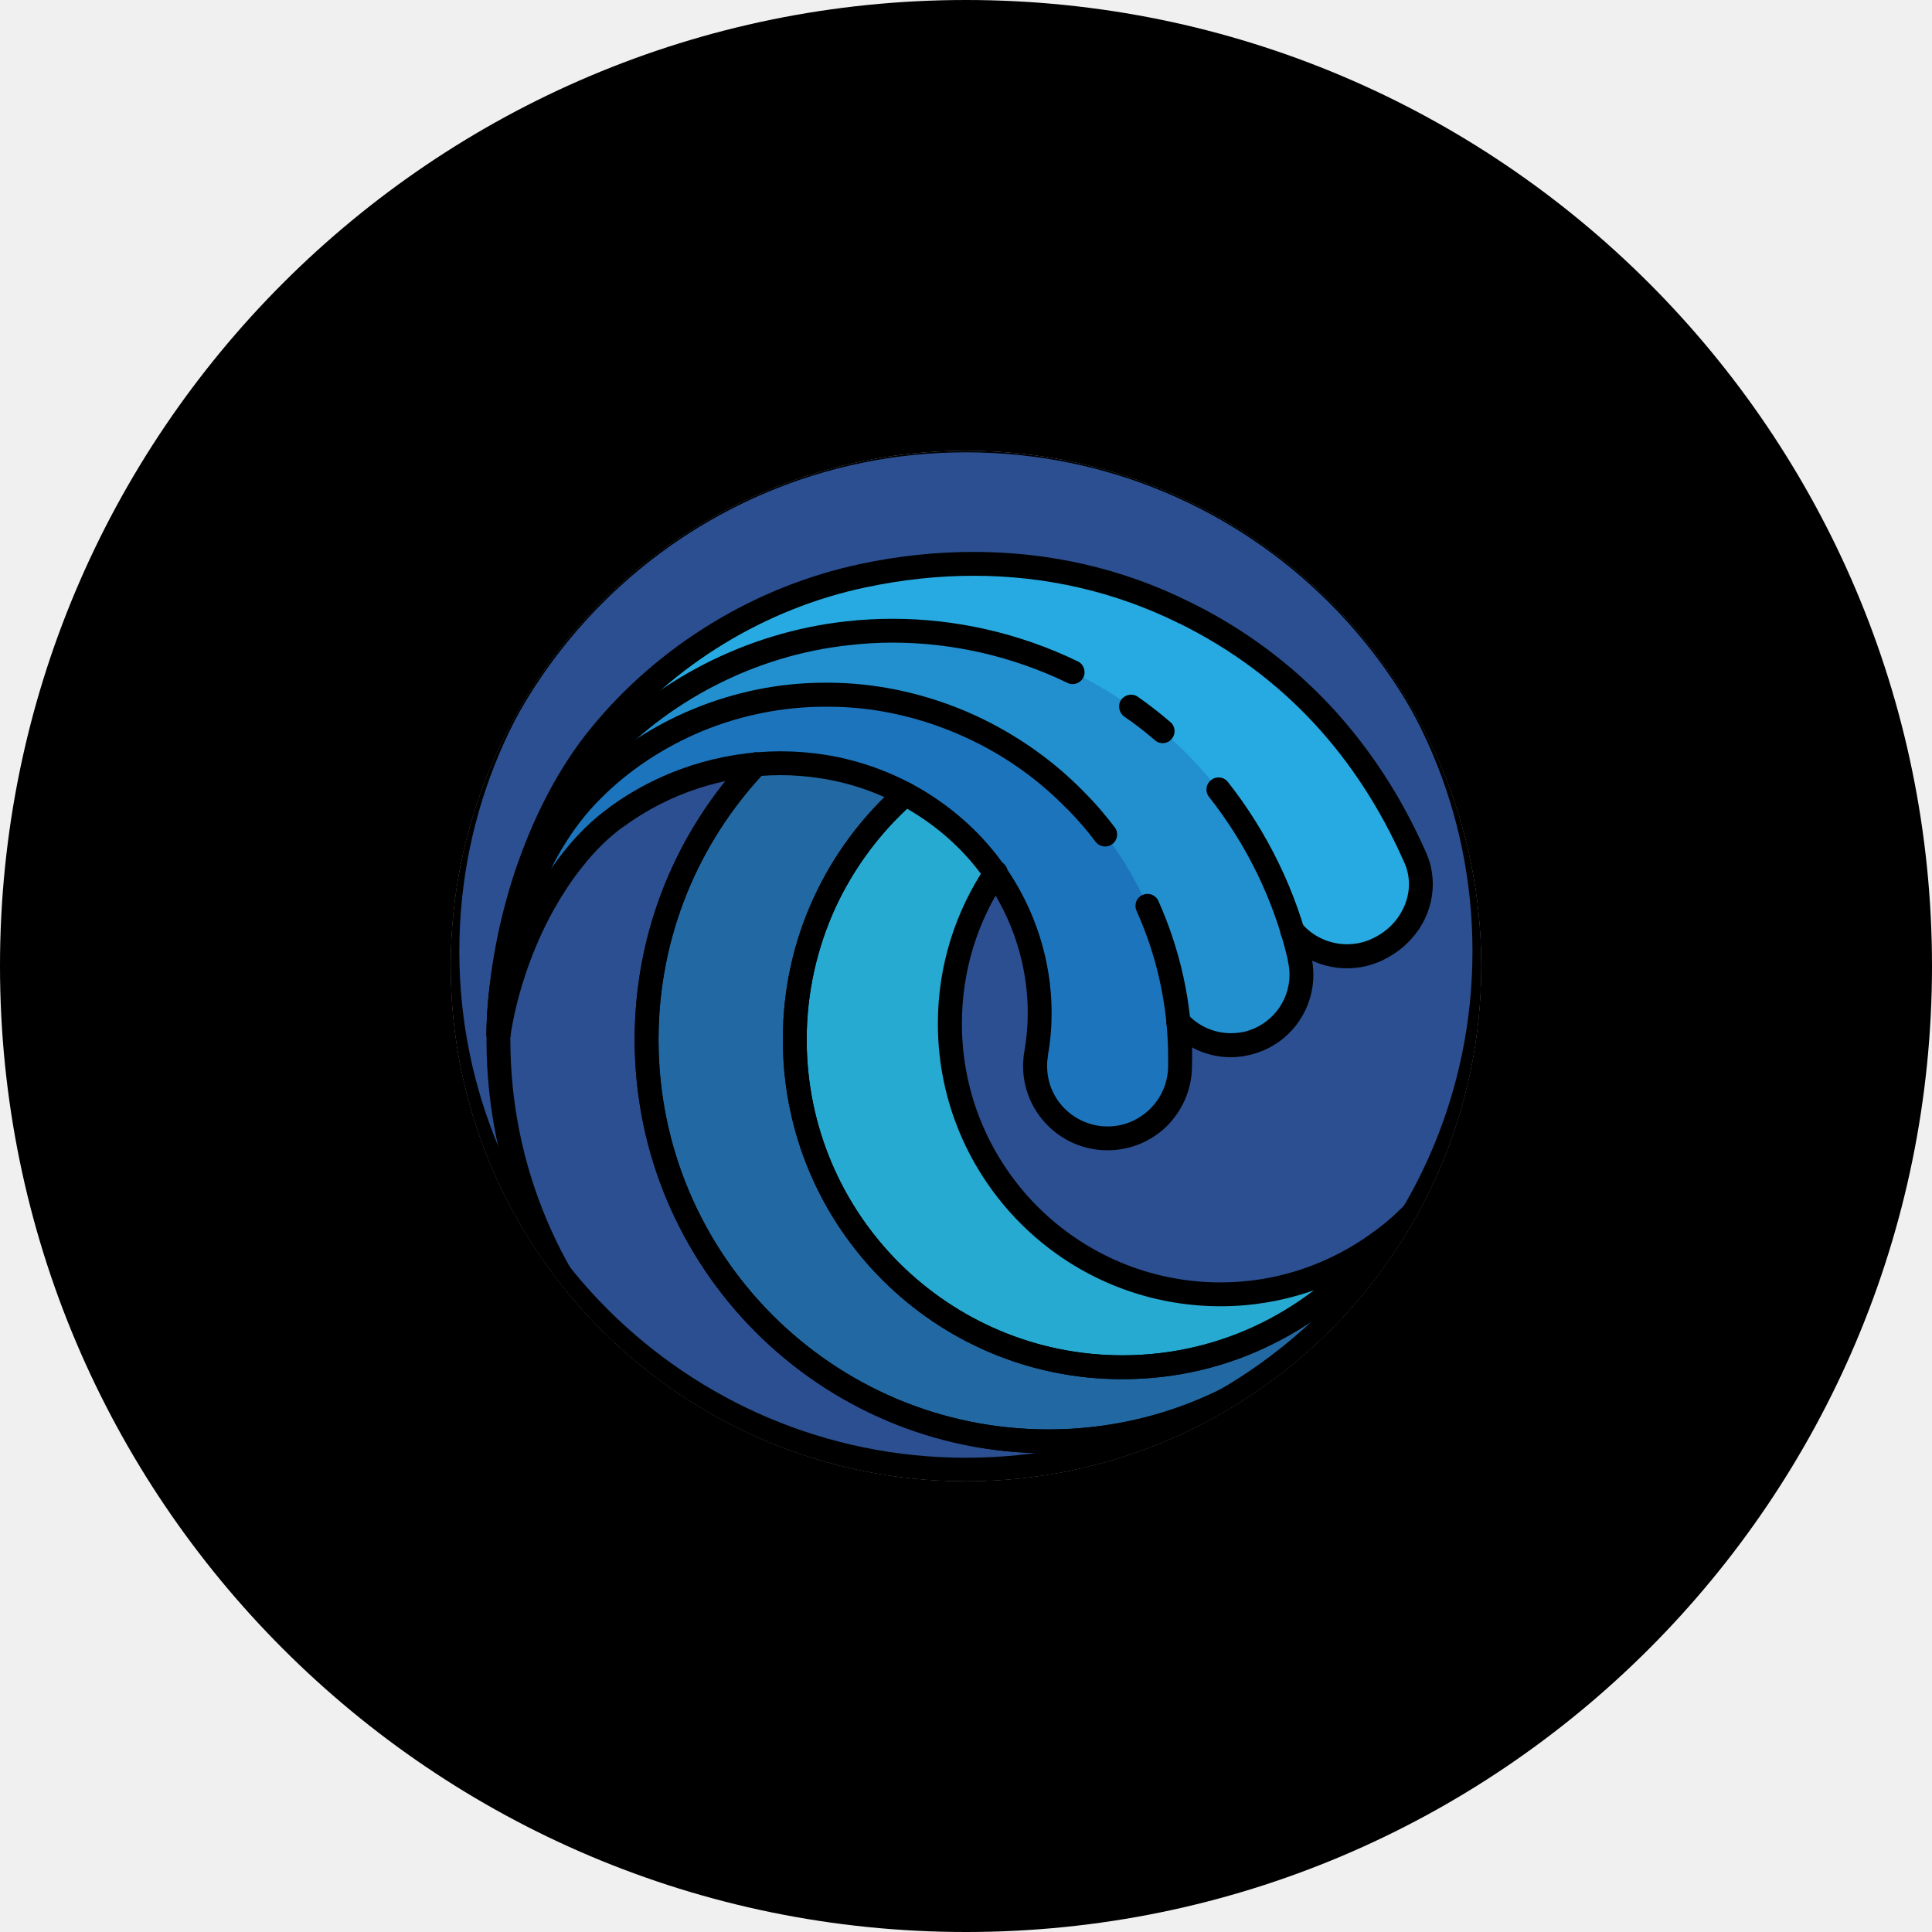
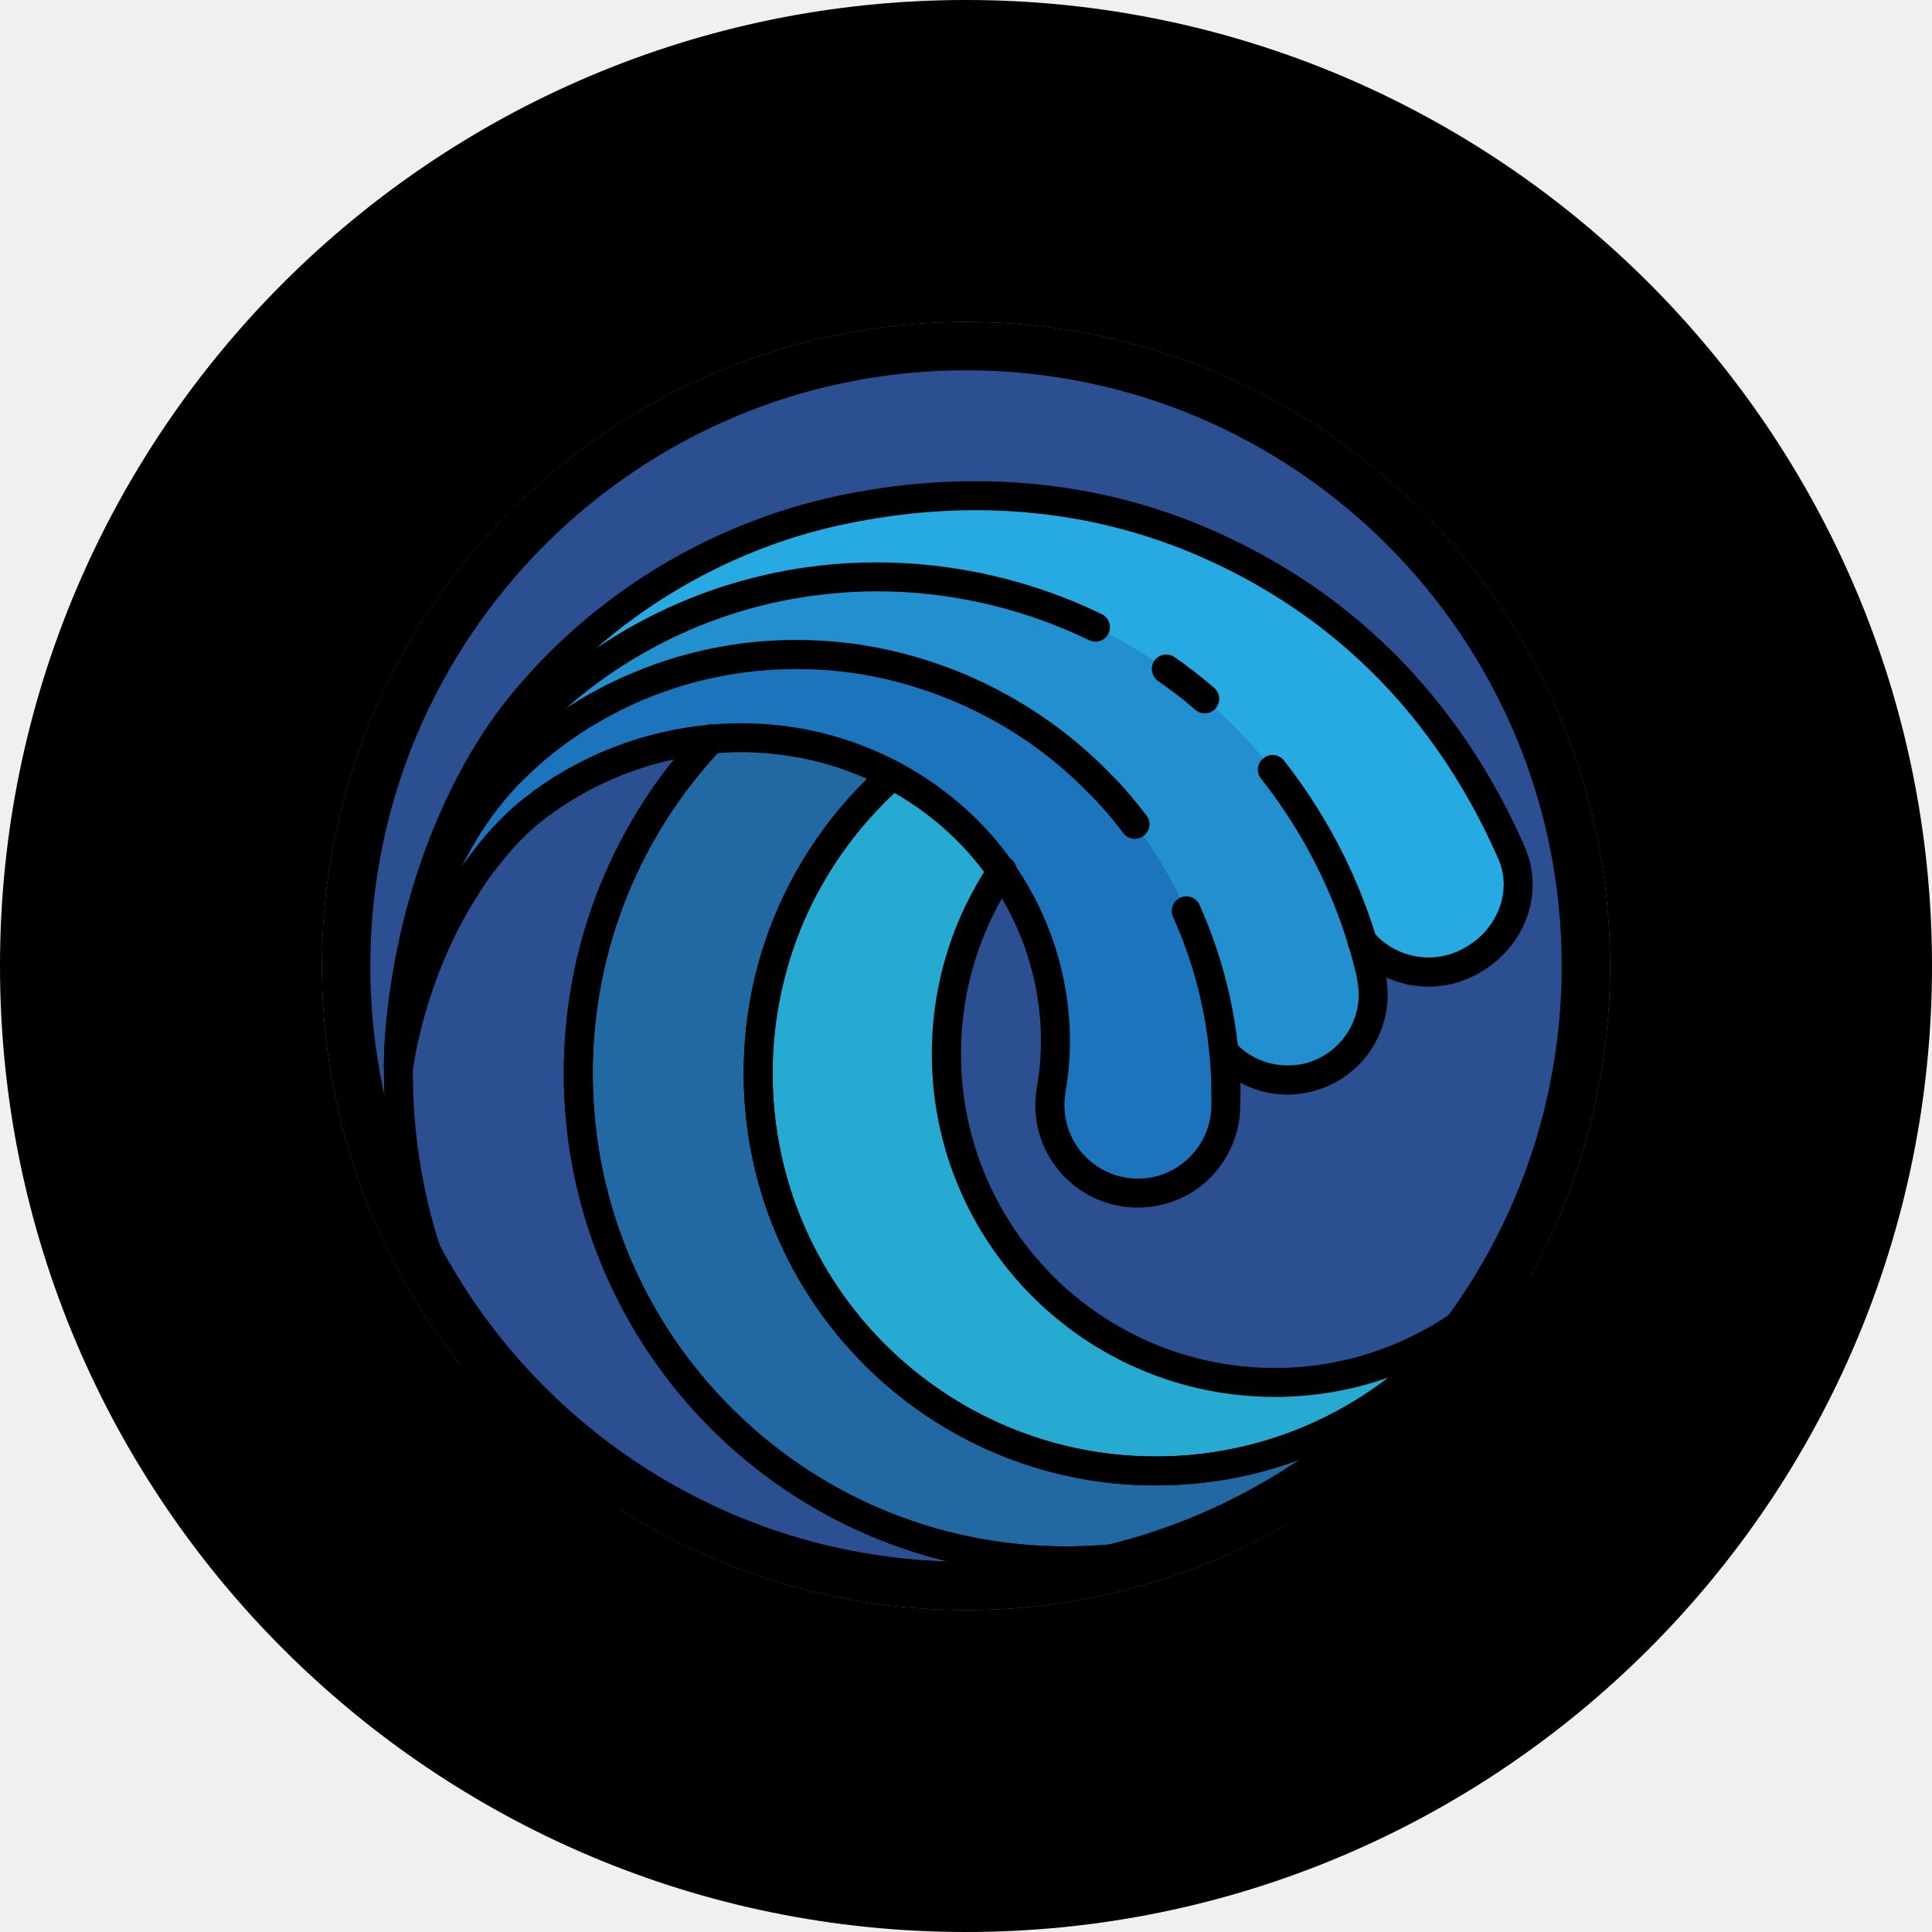
<svg xmlns="http://www.w3.org/2000/svg" style="isolation:isolate" viewBox="0 0 960 960" width="960pt" height="960pt">
-   <g>
+   <defs>
+     <clipPath id="_clipPath_bGosUCdHlAsR5oMJyyEMis8y15Cc3m8N">
+       <rect width="960" height="960" />
+     </clipPath>
+   </defs>
+   <g clip-path="url(#_clipPath_bGosUCdHlAsR5oMJyyEMis8y15Cc3m8N)">
    <g>
-       <g>
-         <g>
-           <path d=" M 737.591 472.684 C 737.591 614.981 622.297 730.275 480 730.275 C 337.703 730.275 222.312 614.981 222.312 472.684 C 222.312 330.388 337.703 214.996 480 214.996 C 622.297 214.996 737.591 330.388 737.591 472.684 Z " fill="rgb(43,79,144)" />
-           <path d=" M 557.705 679.379 C 467.762 679.379 394.913 606.531 394.913 516.587 C 394.913 426.644 467.762 353.796 557.705 353.796 C 590.438 353.796 620.84 363.509 646.288 380.119 C 658.235 383.81 669.308 389.152 679.604 395.757 C 643.083 347.968 585.678 316.983 520.892 316.983 C 410.649 316.983 321.288 406.344 321.288 516.587 C 321.288 626.831 410.649 716.191 520.892 716.191 C 598.985 716.191 666.491 671.22 699.224 605.851 C 694.951 610.027 690.288 613.815 685.432 617.409 C 655.613 655.096 609.573 679.379 557.705 679.379 L 557.705 679.379 Z " fill="rgb(34,105,163)" />
-           <path d=" M 472.035 508.623 C 472.035 434.318 532.256 374.096 606.464 374.096 C 620.354 374.096 633.758 376.233 646.288 380.119 C 620.84 363.509 590.438 353.796 557.705 353.796 C 467.762 353.796 394.913 426.644 394.913 516.587 C 394.913 606.531 467.762 679.379 557.705 679.379 C 609.573 679.379 655.613 655.096 685.432 617.409 C 663.286 633.533 635.992 643.149 606.464 643.149 C 532.256 643.149 472.035 582.928 472.035 508.623 L 472.035 508.623 Z " fill="rgb(39,170,209)" />
-           <path d=" M 247.663 514.256 C 248.246 465.302 266.021 404.595 298.462 365.257 C 330.71 325.919 377.236 296.877 429.103 285.999 C 484.079 274.343 539.347 279.88 588.689 304.454 C 641.917 330.582 679.507 372.931 702.527 424.605 L 702.818 425.382 C 711.269 443.156 702.235 463.457 684.461 471.81 C 666.588 480.163 645.414 472.49 637.061 454.618 C 636.381 453.355 635.798 451.801 635.409 450.538 C 622.782 411.492 596.071 375.942 560.133 352.339 C 524.486 328.542 479.32 316.983 434.543 321.063 C 389.765 324.948 345.474 344.86 311.575 377.302 C 277.482 409.646 254.171 465.691 247.663 514.256 Z " fill="rgb(39,170,225)" />
-           <path d=" M 247.663 514.256 C 247.857 469.673 265.147 413.046 296.617 378.37 C 327.796 343.5 372.768 319.897 421.236 314.652 C 469.607 309.116 520.795 321.84 561.978 351.076 C 603.259 380.021 634.05 425.187 645.705 475.792 L 645.899 477.055 C 649.979 495.898 637.838 514.548 618.994 518.627 C 599.957 522.609 581.21 510.565 577.422 491.528 C 577.034 489.974 576.937 488.225 576.839 486.671 C 574.217 451.801 556.151 417.417 528.371 392.066 C 500.883 366.617 462.808 350.882 422.693 350.202 C 382.675 349.231 341.394 363.703 309.05 391.191 C 276.608 418.485 253.879 469.965 247.663 514.256 L 247.663 514.256 Z " fill="rgb(34,144,207)" />
-           <path d=" M 247.663 514.256 C 247.469 474.335 264.078 422.273 294.286 392.648 C 324.105 362.732 367.328 344.666 411.911 345.249 C 456.494 345.346 502.049 364.286 534.685 397.991 C 567.612 431.306 587.33 479.386 586.358 528.632 L 586.358 530.283 C 585.97 550.195 569.555 566.027 549.643 565.638 C 529.731 565.25 513.899 548.835 514.384 528.923 C 514.384 527.078 514.579 525.038 514.87 523.289 C 520.309 493.082 513.219 459.96 493.89 433.055 C 474.949 406.15 444.159 386.529 409.192 380.993 C 374.419 375.165 336.343 383.81 305.941 406.15 C 275.54 428.198 253.491 474.724 247.663 514.256 L 247.663 514.256 Z " fill="rgb(28,117,188)" />
-           <path d=" M 241.738 516.587 C 241.738 583.51 268.838 644.12 312.741 687.926 C 356.547 731.829 417.156 758.929 484.079 758.929 C 535.947 758.929 584.027 742.611 623.365 714.832 C 662.703 687.052 693.494 647.811 710.686 601.965 C 711.754 599.343 710.686 596.332 708.355 594.778 C 705.926 593.321 702.721 593.709 700.778 595.749 C 698.933 597.789 697.088 599.732 695.145 601.577 C 694.659 602.063 694.271 602.645 693.979 603.228 C 678.05 634.893 653.67 661.701 623.948 680.544 C 594.129 699.388 558.773 710.266 520.892 710.266 C 467.373 710.266 419.002 688.606 383.938 653.542 C 348.873 618.478 327.213 570.107 327.213 516.587 C 327.213 465.205 347.222 418.582 379.858 383.907 C 382.092 381.478 381.995 377.69 379.567 375.456 C 377.236 373.222 373.447 373.319 371.213 375.748 C 336.538 412.56 315.363 462.097 315.363 516.587 C 315.363 573.312 338.383 624.791 375.584 661.992 C 412.688 699.096 464.168 722.213 520.892 722.116 C 561.104 722.213 598.597 710.558 630.261 690.549 C 661.926 670.637 687.666 642.178 704.567 608.57 L 699.224 605.851 L 703.401 610.221 C 705.538 608.085 707.578 606.045 709.52 603.908 L 705.149 599.829 L 699.613 597.789 C 683.198 641.303 653.961 678.699 616.566 705.118 C 579.074 731.538 533.519 747.079 484.079 747.079 C 420.459 747.079 362.86 721.242 321.094 679.573 C 279.425 637.807 253.588 580.208 253.588 516.587 C 253.588 513.285 250.965 510.662 247.663 510.662 C 244.361 510.662 241.738 513.285 241.738 516.587 L 241.738 516.587 Z " fill="rgb(0,0,0)" />
-           <path d=" M 371.213 375.748 C 336.538 412.56 315.363 462.097 315.363 516.587 C 315.363 573.312 338.383 624.791 375.584 661.992 C 412.688 699.096 464.168 722.213 520.892 722.116 C 561.104 722.213 598.597 710.558 630.261 690.549 C 661.926 670.637 687.666 642.178 704.567 608.57 C 705.926 605.948 705.149 602.84 702.818 601.091 C 700.487 599.343 697.282 599.634 695.145 601.577 C 691.065 605.559 686.597 609.153 681.935 612.553 C 681.449 612.941 681.061 613.233 680.769 613.718 C 666.394 631.882 648.134 646.84 627.153 657.233 C 606.27 667.626 582.667 673.454 557.705 673.454 C 514.384 673.454 475.241 655.873 446.781 627.511 C 418.419 599.149 400.838 559.908 400.838 516.587 C 400.838 493.179 405.986 471.033 415.117 451.024 C 424.344 431.112 437.554 413.434 453.775 399.059 C 456.3 396.922 456.494 393.134 454.357 390.706 C 452.123 388.18 448.432 387.986 445.907 390.123 C 428.424 405.567 414.242 424.605 404.335 446.07 C 394.428 467.536 388.988 491.43 388.988 516.587 C 388.988 563.21 407.832 605.365 438.428 635.961 C 468.927 666.46 511.179 685.401 557.705 685.304 C 584.61 685.304 609.961 679.087 632.495 667.82 C 655.03 656.65 674.65 640.623 690.094 621.1 L 685.432 617.409 L 688.928 622.169 C 693.979 618.478 698.836 614.495 703.401 610.221 L 699.224 605.851 L 693.979 603.228 C 678.05 634.893 653.67 661.701 623.948 680.544 C 594.129 699.388 558.773 710.266 520.892 710.266 C 467.373 710.266 419.002 688.606 383.938 653.542 C 348.873 618.478 327.213 570.107 327.213 516.587 C 327.213 465.205 347.222 418.582 379.858 383.907 C 382.092 381.478 381.995 377.69 379.567 375.456 C 377.236 373.222 373.447 373.319 371.213 375.748 L 371.213 375.748 Z " fill="rgb(0,0,0)" />
-           <path d=" M 445.907 390.123 C 428.424 405.567 414.242 424.605 404.335 446.07 C 394.428 467.536 388.988 491.43 388.988 516.587 C 388.988 563.21 407.832 605.365 438.428 635.961 C 468.927 666.46 511.179 685.401 557.705 685.304 C 584.61 685.304 609.961 679.087 632.495 667.82 C 655.03 656.65 674.65 640.623 690.094 621.1 C 691.94 618.769 691.745 615.467 689.705 613.233 C 687.666 611.096 684.363 610.804 681.935 612.553 C 660.663 627.996 634.729 637.224 606.464 637.224 C 571.012 637.224 538.861 622.848 515.55 599.537 C 492.336 576.226 477.96 544.173 477.96 508.623 C 477.96 482.009 485.925 457.435 499.718 436.94 C 501.563 434.22 500.883 430.529 498.163 428.684 C 495.444 426.838 491.753 427.616 489.907 430.335 C 474.852 452.675 466.013 479.678 466.013 508.623 C 466.013 547.378 481.748 582.539 507.197 607.988 C 532.548 633.339 567.709 649.074 606.464 649.074 C 637.352 649.074 665.811 638.972 688.928 622.169 L 685.432 617.409 L 680.769 613.718 C 666.394 631.882 648.134 646.84 627.153 657.233 C 606.27 667.626 582.667 673.454 557.705 673.454 C 514.384 673.454 475.241 655.873 446.781 627.511 C 418.419 599.149 400.838 559.908 400.838 516.587 C 400.838 493.179 405.986 471.033 415.117 451.024 C 424.344 431.112 437.554 413.434 453.775 399.059 C 456.3 396.922 456.494 393.134 454.357 390.706 C 452.123 388.18 448.335 387.986 445.907 390.123 L 445.907 390.123 Z " fill="rgb(0,0,0)" />
-           <path d=" M 253.588 514.353 C 253.879 490.556 258.347 463.651 266.798 438.009 C 275.151 412.366 287.487 387.986 303.028 369.046 C 334.401 330.679 379.858 302.414 430.269 291.827 C 448.238 288.038 466.11 286.096 483.885 286.096 C 519.338 286.096 553.917 293.866 585.97 309.796 L 586.067 309.796 C 612.001 322.617 634.147 339.226 652.602 359.041 C 671.056 378.856 685.82 401.779 697.088 427.033 L 702.527 424.605 L 697.088 426.936 L 697.379 427.713 L 697.476 427.907 C 699.321 431.695 700.099 435.58 700.099 439.368 C 700.099 444.905 698.35 450.247 695.242 455.006 C 692.134 459.766 687.569 463.748 681.935 466.371 C 677.856 468.313 673.582 469.187 669.308 469.187 C 660.663 469.187 652.31 465.399 646.677 458.697 C 644.54 456.172 640.752 455.881 638.226 458.017 C 635.798 460.057 635.409 463.845 637.546 466.371 C 645.511 475.792 657.167 481.135 669.308 481.135 C 675.233 481.135 681.255 479.872 686.986 477.152 C 694.562 473.558 700.778 468.119 705.149 461.611 C 709.52 455.006 711.948 447.333 711.948 439.368 C 711.948 433.832 710.783 428.198 708.258 422.856 L 702.818 425.382 L 708.355 423.148 L 708.063 422.273 L 707.966 422.176 C 696.213 395.854 680.672 371.765 661.246 350.882 C 641.82 330.096 618.509 312.515 591.215 299.111 L 591.312 299.208 C 557.608 282.308 521.086 274.246 483.885 274.246 C 465.236 274.246 446.49 276.189 427.841 280.171 C 374.613 291.438 327.019 321.063 293.897 361.469 C 277.094 381.867 264.272 407.509 255.433 434.318 C 246.692 461.126 242.029 489.099 241.738 514.256 C 241.738 517.462 244.361 520.181 247.663 520.181 C 250.868 520.278 253.588 517.656 253.588 514.353 L 253.588 514.353 Z " fill="rgb(0,0,0)" />
-           <path d=" M 600.734 395.951 C 619.383 419.554 633.078 447.43 639.975 477.152 L 645.705 475.792 L 639.877 476.57 L 639.975 477.735 L 640.072 478.221 Q 640.752 481.329 640.752 484.34 C 640.752 491.042 638.42 497.453 634.341 502.503 C 630.261 507.554 624.531 511.342 617.732 512.799 Q 614.623 513.382 611.612 513.382 C 603.259 513.382 595.294 509.788 589.952 503.766 C 587.718 501.338 583.93 501.144 581.502 503.378 C 579.074 505.514 578.879 509.303 581.113 511.731 C 588.787 520.181 599.859 525.329 611.612 525.329 Q 615.886 525.329 620.16 524.358 C 629.776 522.318 637.935 517.073 643.666 509.885 C 649.299 502.795 652.602 493.859 652.602 484.34 Q 652.602 480.066 651.727 475.792 L 645.899 477.055 L 651.824 476.278 L 651.63 475.015 C 651.63 474.821 651.63 474.724 651.533 474.433 C 644.248 442.962 629.776 413.532 610.155 388.569 C 608.116 385.946 604.328 385.558 601.802 387.598 C 599.18 389.637 598.694 393.328 600.734 395.951 L 600.734 395.951 Z " fill="rgb(0,0,0)" />
-           <path d=" M 558.579 356.03 Q 566.544 361.469 573.828 367.783 C 576.354 370.017 580.045 369.726 582.182 367.2 C 584.318 364.772 584.124 360.984 581.599 358.847 Q 573.828 352.145 565.378 346.22 C 562.755 344.374 559.064 345.054 557.122 347.677 C 555.276 350.397 555.956 354.087 558.579 356.03 Z " fill="rgb(0,0,0)" />
-           <path d=" M 253.588 514.256 C 253.685 492.79 257.959 467.925 266.021 444.516 C 274.083 421.011 286.03 398.865 300.988 382.353 L 301.085 382.255 C 331.196 348.648 374.904 325.628 421.916 320.577 Q 432.697 319.315 443.576 319.315 C 473.201 319.315 503.117 326.114 530.411 339.324 C 533.325 340.781 536.919 339.518 538.376 336.507 C 539.736 333.593 538.473 329.999 535.559 328.639 C 506.711 314.652 474.949 307.465 443.576 307.465 Q 432.017 307.465 420.556 308.727 L 420.653 308.727 C 370.631 314.167 324.396 338.449 292.149 374.388 L 292.246 374.291 C 275.734 392.454 263.301 415.96 254.754 440.631 C 246.303 465.302 241.835 491.236 241.738 514.256 C 241.738 517.559 244.361 520.181 247.663 520.181 C 250.965 520.278 253.588 517.559 253.588 514.256 L 253.588 514.256 Z " fill="rgb(0,0,0)" />
-           <path d=" M 564.698 452.481 C 574.897 475.113 580.433 499.978 580.433 525.329 Q 580.433 526.883 580.433 528.535 L 580.433 530.186 C 580.239 538.442 576.839 545.727 571.4 551.069 C 565.961 556.411 558.579 559.714 550.42 559.714 Q 550.128 559.714 549.74 559.714 C 541.581 559.519 534.199 556.12 528.857 550.68 C 523.515 545.241 520.309 537.859 520.309 529.7 Q 520.309 529.409 520.309 529.02 L 520.309 528.923 C 520.309 527.563 520.504 525.815 520.795 524.261 L 520.698 524.358 C 521.961 517.462 522.543 510.371 522.543 503.281 C 522.543 477.735 514.579 451.704 498.746 429.558 C 488.839 415.474 475.726 403.333 460.671 393.911 C 445.616 384.587 428.424 377.982 410.163 375.068 C 402.878 373.902 395.399 373.319 387.92 373.319 C 358.101 373.319 327.796 382.741 302.445 401.39 L 302.542 401.39 C 294.383 407.218 286.904 414.697 280.202 423.05 C 270.1 435.677 261.65 450.636 255.142 466.176 C 248.634 481.815 244.069 498.035 241.835 513.382 L 247.663 514.256 L 253.588 514.256 Q 253.588 513.965 253.588 513.576 C 253.588 494.539 257.667 472.199 265.341 451.316 C 269.129 440.825 273.888 430.627 279.425 421.399 C 284.961 412.172 291.372 403.819 298.462 396.825 C 312.546 382.644 329.836 371.28 348.873 363.315 C 368.008 355.447 388.794 351.174 409.871 351.174 Q 410.843 351.174 411.814 351.174 L 411.911 351.174 C 433.377 351.174 455.135 355.836 475.435 364.481 C 495.832 373.125 514.676 385.849 530.411 402.167 L 530.508 402.167 C 535.462 407.218 540.124 412.56 544.398 418.291 C 546.437 420.914 550.128 421.399 552.751 419.359 C 555.374 417.417 555.859 413.629 553.917 411.103 C 549.254 404.984 544.301 399.156 538.958 393.814 L 534.685 397.991 L 538.958 393.814 C 522.058 376.428 501.854 362.829 480.097 353.505 C 458.34 344.277 435.028 339.324 411.911 339.226 L 411.911 345.249 L 412.008 339.226 Q 410.94 339.226 409.871 339.226 C 387.143 339.226 364.803 343.889 344.405 352.339 C 323.911 360.789 305.359 373.125 290.109 388.375 C 282.144 396.145 275.248 405.275 269.226 415.28 C 260.29 430.238 253.394 447.042 248.731 464.04 C 244.166 480.94 241.738 498.035 241.738 513.576 Q 241.738 513.965 241.738 514.353 C 241.738 517.364 244.166 519.987 247.274 520.181 C 250.383 520.473 253.102 518.239 253.588 515.13 C 256.405 496.093 263.107 475.113 272.82 456.366 C 277.774 447.042 283.31 438.203 289.526 430.529 C 295.646 422.759 302.348 416.154 309.438 411.006 L 309.535 411.006 C 332.652 393.911 360.626 385.169 387.92 385.169 C 394.719 385.169 401.615 385.752 408.22 386.821 L 408.317 386.821 C 424.927 389.443 440.662 395.465 454.357 404.013 C 468.15 412.56 480.097 423.73 489.033 436.454 L 489.13 436.454 C 503.506 456.463 510.693 480.26 510.693 503.281 C 510.693 509.691 510.111 516.005 509.042 522.221 L 509.042 522.318 C 508.654 524.261 508.459 526.592 508.362 528.923 L 514.384 528.923 L 508.362 528.826 Q 508.362 529.214 508.362 529.7 C 508.362 541.064 512.927 551.457 520.406 559.034 C 527.788 566.61 538.181 571.369 549.546 571.564 Q 549.934 571.564 550.42 571.564 C 561.784 571.564 572.177 566.998 579.753 559.616 C 587.232 552.137 592.089 541.841 592.283 530.38 L 592.283 530.477 L 592.283 528.826 Q 592.38 526.98 592.38 525.329 C 592.38 498.23 586.358 471.713 575.577 447.624 C 574.217 444.613 570.72 443.351 567.709 444.711 C 564.698 445.973 563.435 449.567 564.698 452.481 L 564.698 452.481 Z " fill="rgb(0,0,0)" />
-           <path d=" M 737.591 472.684 L 731.666 472.684 C 731.666 542.133 703.498 605.074 657.944 650.628 C 612.389 696.182 549.546 724.35 480 724.35 C 410.454 724.35 347.611 696.182 301.959 650.628 C 256.405 605.074 228.237 542.133 228.237 472.684 C 228.237 403.139 256.405 340.198 301.959 294.643 C 347.611 249.089 410.454 220.921 480 220.921 C 549.546 220.921 612.389 249.089 657.944 294.643 C 703.498 340.198 731.666 403.139 731.666 472.684 L 737.591 472.684 L 743.613 472.684 C 743.613 399.836 714.085 333.981 666.394 286.29 C 618.703 238.599 552.751 209.071 480 209.071 C 407.249 209.071 341.297 238.599 293.606 286.29 C 245.915 333.981 216.387 399.836 216.387 472.684 C 216.387 545.435 245.915 611.387 293.606 659.078 C 341.297 706.77 407.249 736.297 480 736.297 C 552.751 736.297 618.703 706.77 666.394 659.078 C 714.085 611.387 743.613 545.435 743.613 472.684 L 737.591 472.684 Z " fill="rgb(0,0,0)" />
-         </g>
-         <path d=" M 0 480 C 0 215.081 215.081 0 480 0 C 744.919 0 960 215.081 960 480 C 960 744.919 744.919 960 480 960 C 215.081 960 0 744.919 0 480 Z  M 224 480 C 224 338.71 338.71 224 480 224 C 621.29 224 736 338.71 736 480 C 736 621.29 621.29 736 480 736 C 338.71 736 224 621.29 224 480 Z " fill-rule="evenodd" fill="rgb(255,255,255)" />
-         <mask id="_mask_eyL6LcXE92EQdosSnQ7eySOJZemyD9AL">
-           <circle vector-effect="non-scaling-stroke" cx="480" cy="480" r="480" fill="white" stroke="none" />
-         </mask>
-         <circle vector-effect="non-scaling-stroke" cx="480" cy="480" r="480" fill="none" />
-         <circle vector-effect="non-scaling-stroke" cx="480" cy="480" r="480" fill="none" mask="url(#_mask_eyL6LcXE92EQdosSnQ7eySOJZemyD9AL)" stroke-width="1" stroke="rgb(232,232,232)" stroke-linejoin="miter" stroke-linecap="square" stroke-miterlimit="3" />
-         <path d=" M 0 480 C 0 215.081 215.081 0 480 0 C 744.919 0 960 215.081 960 480 C 960 744.919 744.919 960 480 960 C 215.081 960 0 744.919 0 480 Z  M 224 480 C 224 338.71 338.71 224 480 224 C 621.29 224 736 338.71 736 480 C 736 621.29 621.29 736 480 736 C 338.71 736 224 621.29 224 480 Z " fill-rule="evenodd" fill="rgb(0,0,0)" />
-         <mask id="_mask_WPjmBtp4g5scdI3KBB7vcwp1FDdgeqHH">
-           <circle vector-effect="non-scaling-stroke" cx="480" cy="480" r="256" fill="white" stroke="none" />
-         </mask>
-         <circle vector-effect="non-scaling-stroke" cx="480" cy="480" r="256" fill="none" />
-         <circle vector-effect="non-scaling-stroke" cx="480" cy="480" r="256" fill="none" mask="url(#_mask_WPjmBtp4g5scdI3KBB7vcwp1FDdgeqHH)" stroke-width="2" stroke="rgb(0,0,0)" stroke-linejoin="miter" stroke-linecap="square" stroke-miterlimit="3" />
-       </g>
+       <path d=" M 792.69 480 C 792.69 652.734 652.734 792.69 480 792.69 C 307.266 792.69 167.192 652.734 167.192 480 C 167.192 307.266 307.266 167.192 480 167.192 C 652.734 167.192 792.69 307.266 792.69 480 Z " fill="rgb(43,79,144)" />
+       <path d=" M 574.326 730.907 C 465.144 730.907 376.713 642.476 376.713 533.294 C 376.713 424.112 465.144 335.682 574.326 335.682 C 614.06 335.682 650.965 347.472 681.857 367.634 C 696.36 372.115 709.801 378.6 722.299 386.618 C 677.966 328.607 608.283 290.995 529.639 290.995 C 395.814 290.995 287.34 399.469 287.34 533.294 C 287.34 667.119 395.814 775.593 529.639 775.593 C 624.436 775.593 706.382 721.002 746.116 641.651 C 740.929 646.721 735.269 651.319 729.374 655.682 C 693.176 701.43 637.288 730.907 574.326 730.907 L 574.326 730.907 Z " fill="rgb(34,105,163)" />
+       <path d=" M 470.332 523.626 C 470.332 433.427 543.434 360.324 633.515 360.324 C 650.376 360.324 666.647 362.918 681.857 367.634 C 650.965 347.472 614.06 335.682 574.326 335.682 C 465.144 335.682 376.713 424.112 376.713 533.294 C 376.713 642.476 465.144 730.907 574.326 730.907 C 637.288 730.907 693.176 701.43 729.374 655.682 C 702.491 675.254 669.359 686.927 633.515 686.927 C 543.434 686.927 470.332 613.825 470.332 523.626 L 470.332 523.626 Z " fill="rgb(39,170,209)" />
+       <path d=" M 197.966 530.464 C 198.674 471.039 220.251 397.347 259.632 349.595 C 298.777 301.842 355.254 266.588 418.217 253.382 C 484.952 239.234 552.041 245.954 611.938 275.785 C 676.551 307.502 722.181 358.909 750.125 421.636 L 750.479 422.579 C 760.737 444.156 749.772 468.799 728.195 478.939 C 706.5 489.079 680.796 479.764 670.656 458.069 C 669.831 456.537 669.123 454.65 668.652 453.117 C 653.324 405.719 620.899 362.564 577.273 333.913 C 534.001 305.026 479.175 290.995 424.819 295.947 C 370.464 300.663 316.699 324.834 275.549 364.215 C 234.164 403.478 205.866 471.511 197.966 530.464 Z " fill="rgb(39,170,225)" />
+       <path d=" M 197.966 530.464 C 198.202 476.345 219.189 407.605 257.391 365.512 C 295.239 323.184 349.831 294.532 408.666 288.165 C 467.384 281.444 529.521 296.89 579.514 332.38 C 629.624 367.517 667.001 422.343 681.15 483.773 L 681.385 485.306 C 686.338 508.18 671.599 530.818 648.725 535.77 C 625.615 540.604 602.859 525.984 598.261 502.874 C 597.789 500.987 597.671 498.865 597.553 496.979 C 594.37 454.65 572.439 412.911 538.718 382.137 C 505.35 351.245 459.13 332.144 410.435 331.319 C 361.857 330.14 311.746 347.708 272.483 381.076 C 233.102 414.208 205.512 476.699 197.966 530.464 L 197.966 530.464 Z " fill="rgb(34,144,207)" />
+       <path d=" M 197.966 530.464 C 197.73 482.004 217.892 418.806 254.561 382.845 C 290.759 346.529 343.228 324.598 397.347 325.306 C 451.466 325.424 506.765 348.416 546.382 389.329 C 586.352 429.772 610.287 488.136 609.108 547.915 L 609.108 549.919 C 608.637 574.09 588.71 593.309 564.539 592.837 C 540.368 592.366 521.15 572.439 521.739 548.268 C 521.739 546.028 521.975 543.552 522.329 541.43 C 528.931 504.761 520.324 464.554 496.861 431.894 C 473.869 399.234 436.492 375.416 394.046 368.696 C 351.835 361.621 305.615 372.115 268.71 399.234 C 231.805 425.999 205.04 482.476 197.966 530.464 L 197.966 530.464 Z " fill="rgb(28,117,188)" />
+       <path d=" M 190.774 533.294 C 190.774 614.532 223.67 688.106 276.964 741.282 C 330.14 794.576 403.714 827.472 484.952 827.472 C 547.915 827.472 606.279 807.664 654.031 773.943 C 701.783 740.221 739.16 692.587 760.03 636.934 C 761.327 633.751 760.03 630.096 757.2 628.209 C 754.252 626.441 750.361 626.912 748.003 629.388 C 745.763 631.865 743.523 634.223 741.164 636.463 C 740.575 637.052 740.103 637.76 739.749 638.467 C 720.413 676.905 690.818 709.447 654.738 732.321 C 618.541 755.195 575.623 768.401 529.639 768.401 C 464.672 768.401 405.954 742.108 363.39 699.543 C 320.825 656.979 294.532 598.261 294.532 533.294 C 294.532 470.921 318.821 414.326 358.438 372.233 C 361.15 369.285 361.032 364.687 358.084 361.975 C 355.254 359.263 350.656 359.381 347.944 362.329 C 305.851 407.016 280.147 467.148 280.147 533.294 C 280.147 602.152 308.091 664.643 353.25 709.801 C 398.29 754.841 460.781 782.903 529.639 782.786 C 578.453 782.903 623.965 768.755 662.402 744.466 C 700.84 720.295 732.086 685.748 752.601 644.952 L 746.116 641.651 L 751.187 646.956 C 753.78 644.363 756.256 641.887 758.615 639.292 L 753.309 634.34 L 746.588 631.865 C 726.662 684.687 691.172 730.081 645.778 762.152 C 600.265 794.223 544.967 813.088 484.952 813.088 C 407.723 813.088 337.804 781.724 287.104 731.142 C 236.522 680.442 205.158 610.523 205.158 533.294 C 205.158 529.285 201.975 526.102 197.966 526.102 C 193.957 526.102 190.774 529.285 190.774 533.294 L 190.774 533.294 Z " fill="rgb(0,0,0)" />
+       <path d=" M 347.944 362.329 C 305.851 407.016 280.147 467.148 280.147 533.294 C 280.147 602.152 308.091 664.643 353.25 709.801 C 398.29 754.841 460.781 782.903 529.639 782.786 C 578.453 782.903 623.965 768.755 662.402 744.466 C 700.84 720.295 732.086 685.748 752.601 644.952 C 754.252 641.769 753.309 637.996 750.479 635.873 C 747.649 633.751 743.758 634.105 741.164 636.463 C 736.212 641.297 730.789 645.66 725.129 649.786 C 724.539 650.258 724.068 650.612 723.714 651.201 C 706.264 673.25 684.097 691.408 658.629 704.024 C 633.279 716.64 604.628 723.714 574.326 723.714 C 521.739 723.714 474.223 702.373 439.676 667.944 C 405.247 633.515 383.906 585.881 383.906 533.294 C 383.906 504.878 390.155 477.996 401.238 453.707 C 412.439 429.536 428.475 408.077 448.165 390.626 C 451.231 388.032 451.466 383.434 448.873 380.486 C 446.161 377.421 441.68 377.185 438.615 379.779 C 417.391 398.526 400.177 421.636 388.15 447.693 C 376.124 473.751 369.521 502.756 369.521 533.294 C 369.521 589.889 392.395 641.061 429.536 678.202 C 466.559 715.225 517.848 738.217 574.326 738.099 C 606.986 738.099 637.76 730.553 665.114 716.875 C 692.469 703.316 716.286 683.861 735.033 660.162 L 729.374 655.682 L 733.618 661.459 C 739.749 656.979 745.645 652.145 751.187 646.956 L 746.116 641.651 L 739.749 638.467 C 720.413 676.905 690.818 709.447 654.738 732.321 C 618.541 755.195 575.623 768.401 529.639 768.401 C 464.672 768.401 405.954 742.108 363.39 699.543 C 320.825 656.979 294.532 598.261 294.532 533.294 C 294.532 470.921 318.821 414.326 358.438 372.233 C 361.15 369.285 361.032 364.687 358.084 361.975 C 355.254 359.263 350.656 359.381 347.944 362.329 L 347.944 362.329 Z " fill="rgb(0,0,0)" />
+       <path d=" M 438.615 379.779 C 417.391 398.526 400.177 421.636 388.15 447.693 C 376.124 473.751 369.521 502.756 369.521 533.294 C 369.521 589.889 392.395 641.061 429.536 678.202 C 466.559 715.225 517.848 738.217 574.326 738.099 C 606.986 738.099 637.76 730.553 665.114 716.875 C 692.469 703.316 716.286 683.861 735.033 660.162 C 737.273 657.332 737.038 653.324 734.562 650.612 C 732.086 648.018 728.077 647.664 725.129 649.786 C 699.307 668.534 667.826 679.735 633.515 679.735 C 590.479 679.735 551.452 662.284 523.154 633.987 C 494.974 605.689 477.524 566.78 477.524 523.626 C 477.524 491.319 487.192 461.489 503.935 436.61 C 506.175 433.309 505.35 428.828 502.049 426.588 C 498.747 424.348 494.267 425.291 492.027 428.592 C 473.751 455.711 463.021 488.489 463.021 523.626 C 463.021 570.671 482.122 613.353 513.014 644.245 C 543.788 675.018 586.47 694.119 633.515 694.119 C 671.01 694.119 705.556 681.857 733.618 661.459 L 729.374 655.682 L 723.714 651.201 C 706.264 673.25 684.097 691.408 658.629 704.024 C 633.279 716.64 604.628 723.714 574.326 723.714 C 521.739 723.714 474.223 702.373 439.676 667.944 C 405.247 633.515 383.906 585.881 383.906 533.294 C 383.906 504.878 390.155 477.996 401.238 453.707 C 412.439 429.536 428.475 408.077 448.165 390.626 C 451.231 388.032 451.466 383.434 448.873 380.486 C 446.161 377.421 441.562 377.185 438.615 379.779 L 438.615 379.779 Z " fill="rgb(0,0,0)" />
+       <path d=" M 205.158 530.582 C 205.512 501.695 210.936 469.035 221.194 437.907 C 231.334 406.78 246.308 377.185 265.173 354.193 C 303.257 307.62 358.438 273.309 419.632 260.457 C 441.444 255.858 463.139 253.5 484.716 253.5 C 527.752 253.5 569.727 262.933 608.637 282.27 L 608.755 282.27 C 640.236 297.834 667.119 317.996 689.521 342.049 C 711.923 366.102 729.845 393.928 743.523 424.584 L 750.125 421.636 L 743.523 424.466 L 743.876 425.409 L 743.994 425.645 C 746.234 430.243 747.178 434.959 747.178 439.558 C 747.178 446.279 745.055 452.763 741.282 458.541 C 737.509 464.318 731.968 469.153 725.129 472.336 C 720.177 474.694 714.989 475.755 709.801 475.755 C 699.307 475.755 689.167 471.157 682.329 463.021 C 679.735 459.956 675.136 459.602 672.071 462.196 C 669.123 464.672 668.652 469.27 671.245 472.336 C 680.914 483.773 695.063 490.258 709.801 490.258 C 716.993 490.258 724.304 488.725 731.26 485.424 C 740.457 481.061 748.003 474.458 753.309 466.559 C 758.615 458.541 761.562 449.226 761.562 439.558 C 761.562 432.837 760.147 425.999 757.082 419.514 L 750.479 422.579 L 757.2 419.867 L 756.846 418.806 L 756.728 418.688 C 742.461 386.735 723.596 357.494 700.015 332.144 C 676.433 306.912 648.136 285.571 615.004 269.3 L 615.122 269.418 C 574.208 248.902 529.875 239.116 484.716 239.116 C 462.078 239.116 439.322 241.474 416.684 246.308 C 352.071 259.985 294.296 295.947 254.09 344.996 C 233.692 369.757 218.128 400.884 207.399 433.427 C 196.787 465.969 191.127 499.926 190.774 530.464 C 190.774 534.355 193.957 537.657 197.966 537.657 C 201.857 537.775 205.158 534.591 205.158 530.582 L 205.158 530.582 Z " fill="rgb(0,0,0)" />
+       <path d=" M 626.559 386.853 C 649.197 415.505 665.822 449.344 674.193 485.424 L 681.15 483.773 L 674.075 484.716 L 674.193 486.131 L 674.311 486.721 Q 675.136 490.494 675.136 494.149 C 675.136 502.284 672.307 510.066 667.354 516.198 C 662.402 522.329 655.446 526.927 647.192 528.696 Q 643.419 529.403 639.764 529.403 C 629.624 529.403 619.956 525.041 613.471 517.73 C 610.759 514.783 606.161 514.547 603.213 517.259 C 600.265 519.853 600.029 524.451 602.741 527.399 C 612.056 537.657 625.497 543.906 639.764 543.906 Q 644.952 543.906 650.14 542.727 C 661.813 540.251 671.717 533.884 678.674 525.158 C 685.512 516.551 689.521 505.704 689.521 494.149 Q 689.521 488.961 688.46 483.773 L 681.385 485.306 L 688.578 484.363 L 688.342 482.83 C 688.342 482.594 688.342 482.476 688.224 482.122 C 679.381 443.92 661.813 408.195 637.996 377.892 C 635.52 374.709 630.921 374.237 627.856 376.713 C 624.672 379.189 624.083 383.67 626.559 386.853 L 626.559 386.853 Z " fill="rgb(0,0,0)" />
+       <path d=" M 575.387 338.393 Q 585.055 344.996 593.898 352.66 C 596.964 355.372 601.444 355.018 604.038 351.953 C 606.632 349.005 606.396 344.407 603.331 341.813 Q 593.898 333.677 583.64 326.485 C 580.457 324.245 575.976 325.07 573.618 328.253 C 571.378 331.555 572.203 336.035 575.387 338.393 Z " fill="rgb(0,0,0)" />
+       <path d=" M 205.158 530.464 C 205.276 504.407 210.464 474.223 220.251 445.807 C 230.037 417.273 244.539 390.391 262.697 370.346 L 262.815 370.228 C 299.366 329.433 352.424 301.489 409.492 295.357 Q 422.579 293.825 435.785 293.825 C 471.746 293.825 508.062 302.078 541.194 318.113 C 544.731 319.882 549.094 318.349 550.862 314.694 C 552.513 311.157 550.98 306.794 547.443 305.144 C 512.424 288.165 473.869 279.44 435.785 279.44 Q 421.754 279.44 407.841 280.973 L 407.959 280.973 C 347.237 287.575 291.113 317.052 251.968 360.678 L 252.085 360.56 C 232.041 382.609 216.949 411.142 206.573 441.091 C 196.315 471.039 190.892 502.52 190.774 530.464 C 190.774 534.473 193.957 537.657 197.966 537.657 C 201.975 537.775 205.158 534.473 205.158 530.464 L 205.158 530.464 Z " fill="rgb(0,0,0)" />
+       <path d=" M 582.815 455.475 C 595.195 482.948 601.916 513.132 601.916 543.906 Q 601.916 545.792 601.916 547.797 L 601.916 549.801 C 601.68 559.823 597.553 568.666 590.951 575.151 C 584.348 581.636 575.387 585.645 565.483 585.645 Q 565.129 585.645 564.657 585.645 C 554.753 585.409 545.792 581.282 539.307 574.679 C 532.822 568.077 528.931 559.116 528.931 549.212 Q 528.931 548.858 528.931 548.386 L 528.931 548.268 C 528.931 546.618 529.167 544.495 529.521 542.609 L 529.403 542.727 C 530.936 534.355 531.643 525.748 531.643 517.141 C 531.643 486.131 521.975 454.532 502.756 427.649 C 490.73 410.553 474.812 395.814 456.537 384.377 C 438.261 373.058 417.391 365.041 395.225 361.503 C 386.382 360.088 377.303 359.381 368.224 359.381 C 332.027 359.381 295.239 370.818 264.466 393.456 L 264.584 393.456 C 254.679 400.531 245.601 409.609 237.465 419.749 C 225.203 435.077 214.945 453.235 207.045 472.1 C 199.145 491.083 193.604 510.774 190.892 529.403 L 197.966 530.464 L 205.158 530.464 Q 205.158 530.111 205.158 529.639 C 205.158 506.529 210.111 479.411 219.425 454.06 C 224.024 441.326 229.801 428.946 236.522 417.745 C 243.242 406.544 251.024 396.404 259.632 387.914 C 276.728 370.7 297.716 356.905 320.825 347.236 C 344.053 337.686 369.285 332.498 394.871 332.498 Q 396.05 332.498 397.229 332.498 L 397.347 332.498 C 423.405 332.498 449.816 338.158 474.458 348.651 C 499.219 359.145 522.093 374.591 541.194 394.399 L 541.312 394.399 C 547.325 400.531 552.984 407.016 558.172 413.972 C 560.648 417.155 565.129 417.745 568.312 415.269 C 571.496 412.911 572.086 408.312 569.727 405.247 C 564.068 397.819 558.055 390.744 551.57 384.259 L 546.382 389.329 L 551.57 384.259 C 531.054 363.154 506.529 346.647 480.118 335.328 C 453.707 324.127 425.409 318.113 397.347 317.996 L 397.347 325.306 L 397.465 317.996 Q 396.168 317.996 394.871 317.996 C 367.281 317.996 340.162 323.655 315.402 333.913 C 290.523 344.171 268.003 359.145 249.491 377.657 C 239.823 387.089 231.452 398.172 224.141 410.317 C 213.294 428.475 204.923 448.873 199.263 469.506 C 193.721 490.022 190.774 510.774 190.774 529.639 Q 190.774 530.111 190.774 530.582 C 190.774 534.237 193.721 537.421 197.494 537.657 C 201.268 538.01 204.569 535.298 205.158 531.525 C 208.578 508.416 216.713 482.948 228.504 460.192 C 234.517 448.873 241.238 438.143 248.784 428.828 C 256.212 419.396 264.348 411.378 272.955 405.129 L 273.073 405.129 C 301.135 384.377 335.092 373.766 368.224 373.766 C 376.478 373.766 384.849 374.473 392.867 375.77 L 392.985 375.77 C 413.147 378.954 432.248 386.264 448.873 396.64 C 465.615 407.016 480.118 420.575 490.965 436.021 L 491.083 436.021 C 508.534 460.309 517.259 489.197 517.259 517.141 C 517.259 524.923 516.551 532.587 515.254 540.133 L 515.254 540.251 C 514.783 542.609 514.547 545.439 514.429 548.268 L 521.739 548.268 L 514.429 548.15 Q 514.429 548.622 514.429 549.212 C 514.429 563.007 519.971 575.623 529.049 584.819 C 538.01 594.016 550.626 599.794 564.422 600.03 Q 564.893 600.03 565.483 600.03 C 579.278 600.03 591.894 594.488 601.091 585.527 C 610.169 576.448 616.065 563.95 616.301 550.037 L 616.301 550.155 L 616.301 548.15 Q 616.419 545.91 616.419 543.906 C 616.419 511.01 609.108 478.821 596.021 449.58 C 594.37 445.925 590.125 444.392 586.47 446.043 C 582.815 447.576 581.282 451.938 582.815 455.475 L 582.815 455.475 Z " fill="rgb(0,0,0)" />
+       <path d=" M 792.69 480 L 785.498 480 C 785.498 564.304 751.304 640.708 696.006 696.006 C 640.707 751.304 564.422 785.497 480 785.497 C 395.578 785.497 319.293 751.304 263.876 696.006 C 208.578 640.708 174.385 564.304 174.385 480 C 174.385 395.578 208.578 319.175 263.876 263.876 C 319.293 208.578 395.578 174.385 480 174.385 C 564.422 174.385 640.707 208.578 696.006 263.876 C 751.304 319.175 785.498 395.578 785.498 480 L 792.69 480 L 800 480 C 800 391.57 764.156 311.629 706.264 253.736 C 648.371 195.844 568.312 160 480 160 C 391.688 160 311.629 195.844 253.736 253.736 C 195.844 311.629 160 391.57 160 480 C 160 568.312 195.844 648.372 253.736 706.264 C 311.629 764.156 391.688 800 480 800 C 568.312 800 648.371 764.156 706.264 706.264 C 764.156 648.372 800 568.312 800 480 L 792.69 480 Z " fill="rgb(0,0,0)" />
    </g>
+     <path d=" M 0 480 C 0 215.081 215.081 0 480 0 C 744.919 0 960 215.081 960 480 C 960 744.919 744.919 960 480 960 C 215.081 960 0 744.919 0 480 Z  M 160 480 C 160 303.387 303.387 160 480 160 C 656.613 160 800 303.387 800 480 C 800 656.613 656.613 800 480 800 C 303.387 800 160 656.613 160 480 Z " fill-rule="evenodd" fill="rgb(0,0,0)" />
+     <path d=" M 160 480 C 160 303.387 303.387 160 480 160 C 656.613 160 800 303.387 800 480 C 800 656.613 656.613 800 480 800 C 303.387 800 160 656.613 160 480 Z  M 184 480 C 183.99 459.96 186.01 439.98 190.02 420.35 C 193.92 401.33 199.69 382.74 207.26 364.85 C 222.17 329.69 243.72 297.73 270.74 270.74 C 297.73 243.72 329.69 222.17 364.85 207.26 C 382.74 199.69 401.33 193.92 420.35 190.02 C 439.98 186.01 459.97 183.99 480 184 C 500.03 183.99 520.02 186.01 539.65 190.02 C 558.67 193.92 577.26 199.69 595.15 207.26 C 630.31 222.17 662.27 243.72 689.26 270.74 C 716.28 297.73 737.83 329.69 752.74 364.85 C 760.31 382.74 766.08 401.33 769.98 420.35 C 773.99 439.98 776.01 459.97 776 480 C 776.01 500.03 773.99 520.02 769.98 539.65 C 766.08 558.67 760.31 577.26 752.74 595.15 C 737.83 630.31 716.28 662.27 689.26 689.26 C 662.27 716.28 630.31 737.83 595.15 752.74 C 577.26 760.31 558.67 766.08 539.65 769.98 C 520.02 773.99 500.03 776.01 480 776 C 459.97 776.01 439.98 773.99 420.35 769.98 C 401.33 766.08 382.74 760.31 364.85 752.74 C 329.69 737.83 297.73 716.28 270.74 689.26 C 243.72 662.27 222.17 630.31 207.26 595.15 C 199.69 577.26 193.92 558.67 190.02 539.65 C 186.01 520.02 183.99 500.03 184 480 Z " fill-rule="evenodd" fill="rgb(0,0,0)" />
  </g>
</svg>
